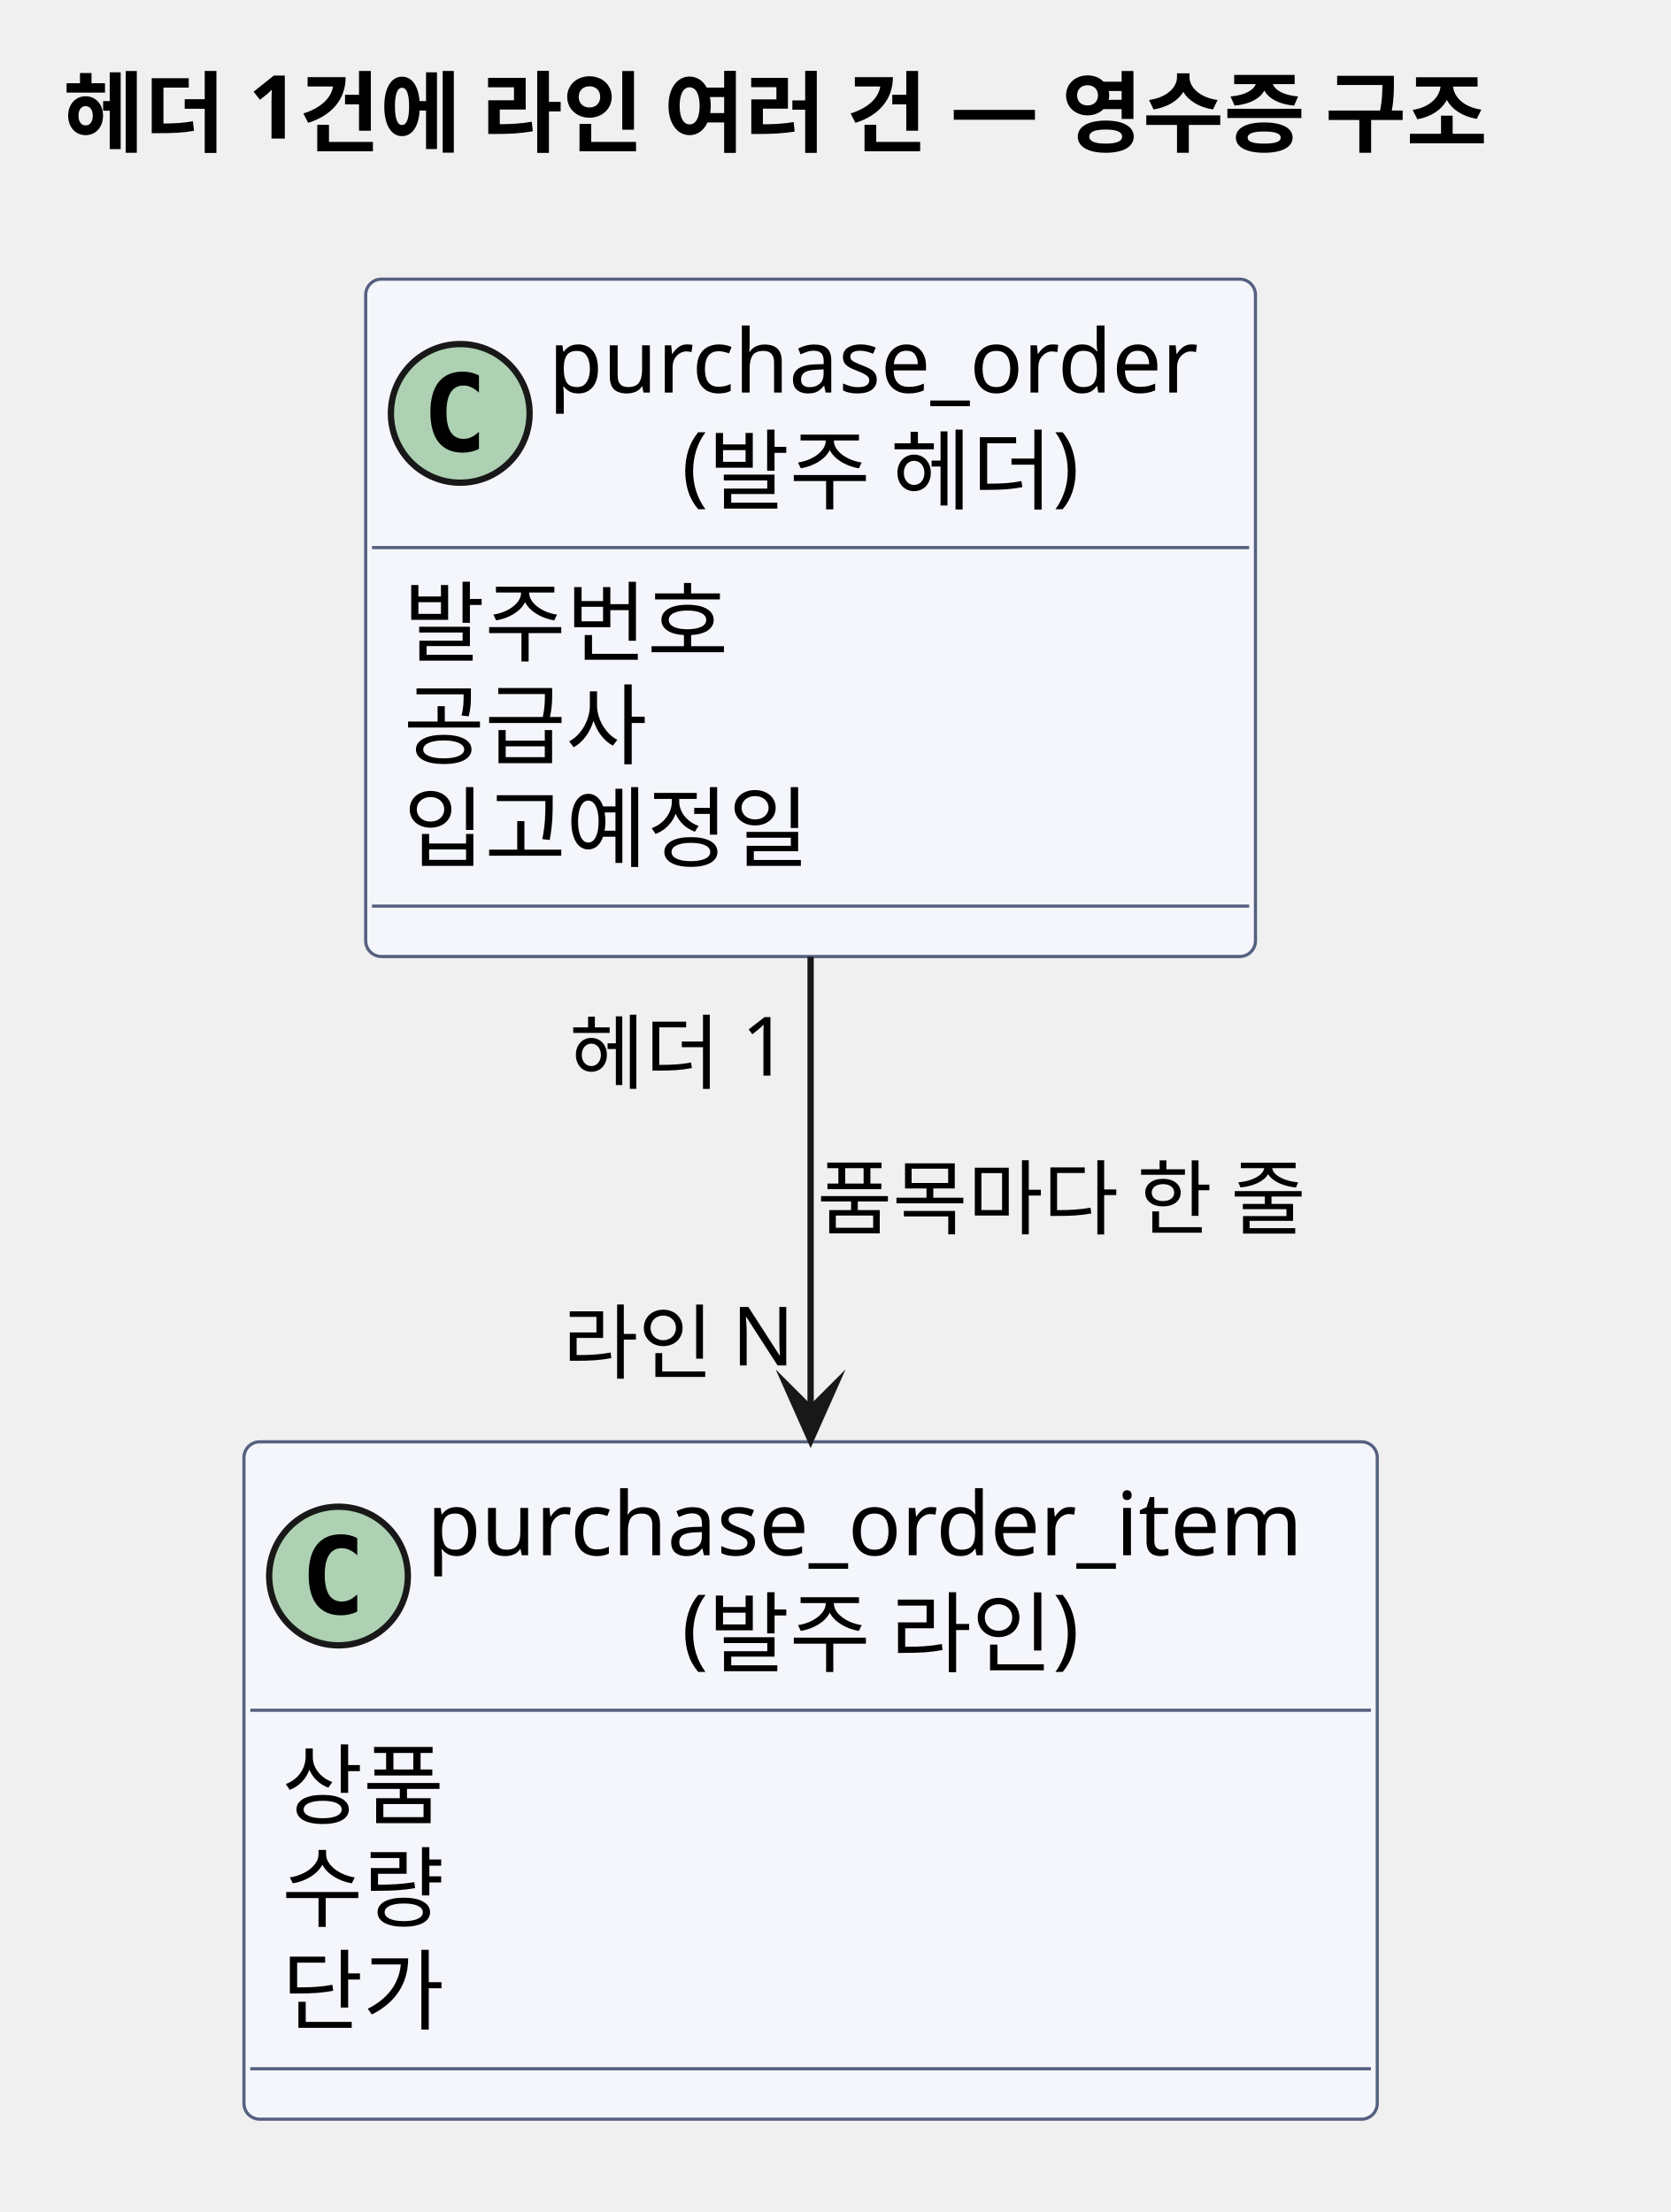
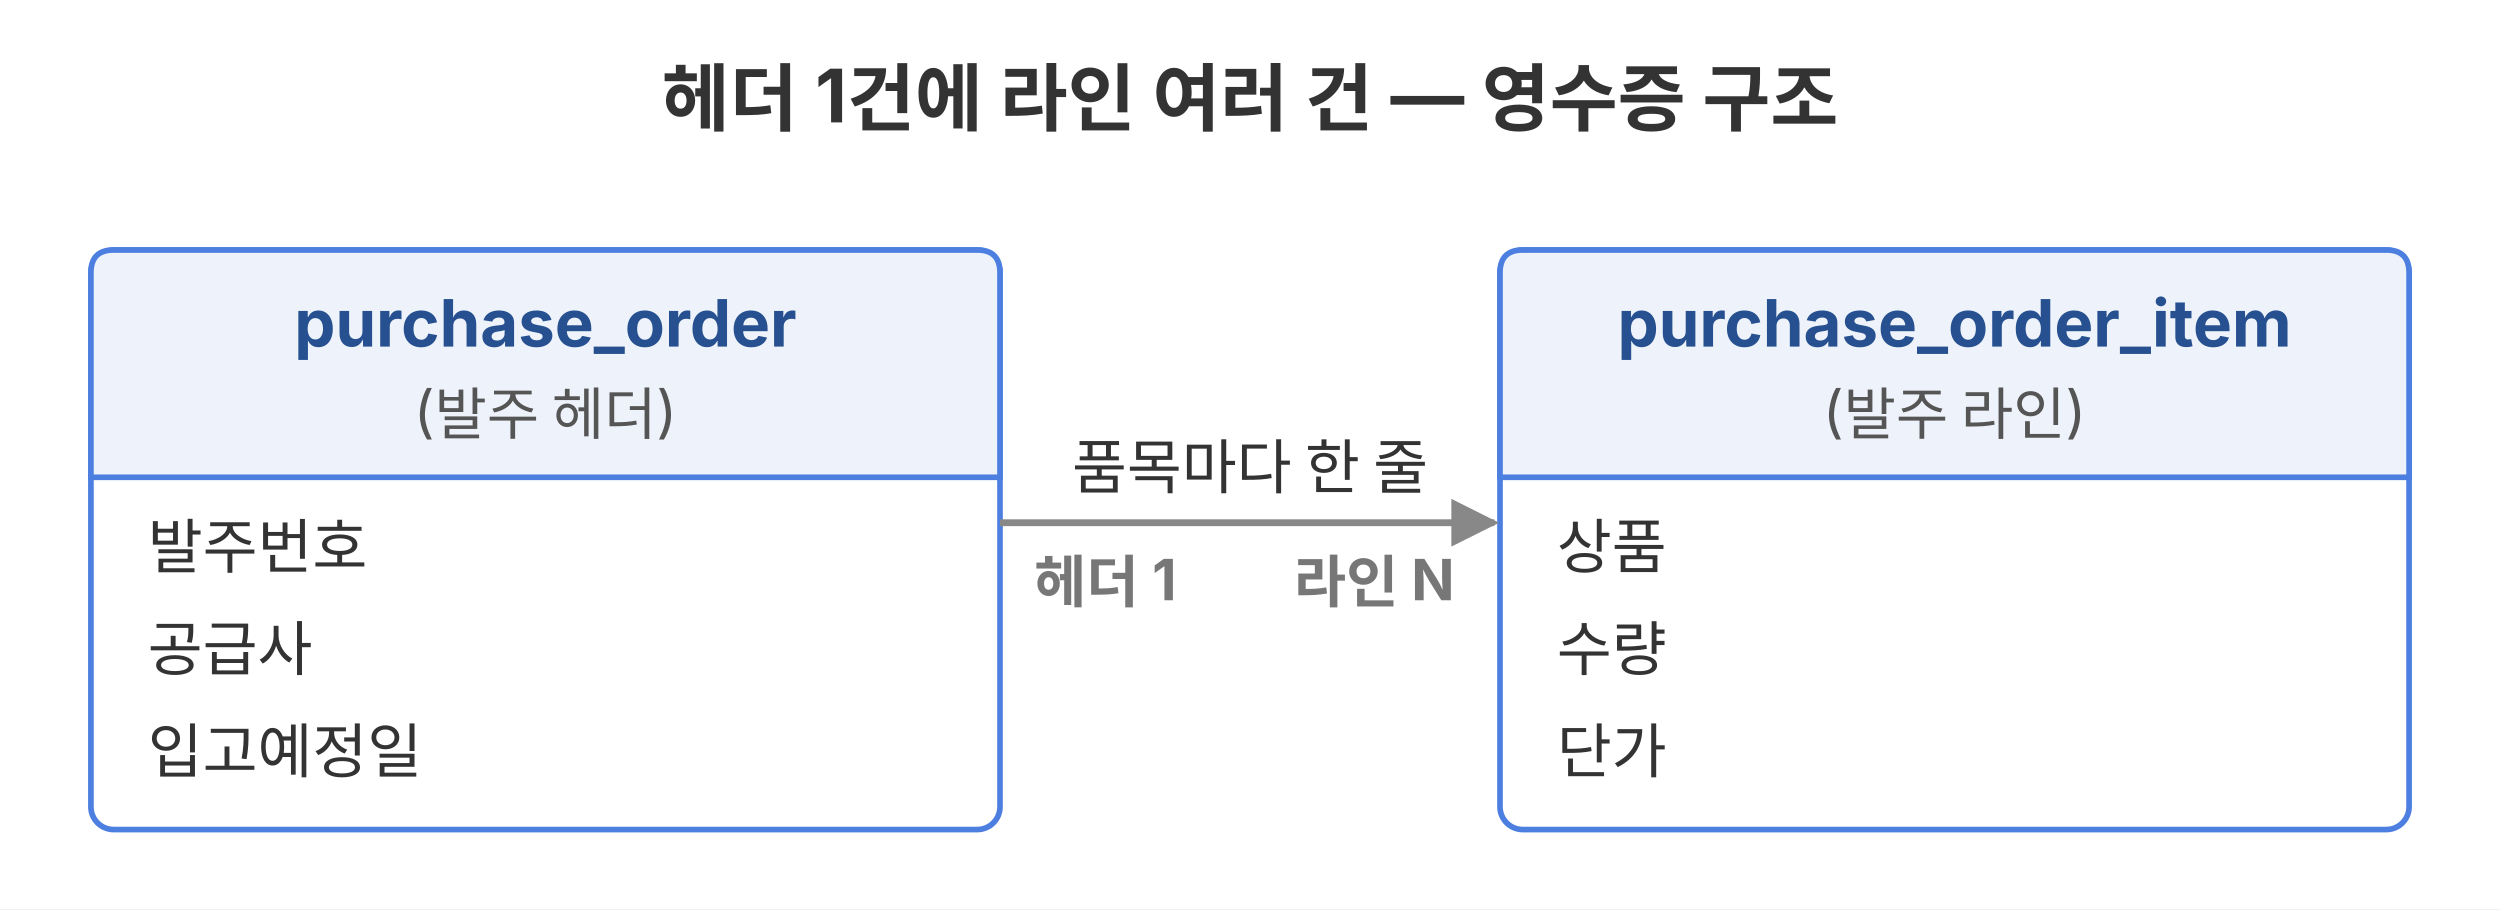
- <svg xmlns="http://www.w3.org/2000/svg" contentStyleType="text/css" data-diagram-type="CLASS" height="351px" preserveAspectRatio="none" style="width:265px;height:351px;background:#FFFFFF;" version="1.1" viewBox="0 0 265 351" width="265px" zoomAndPan="magnify">
-   <defs />
-   <g>
-     <g class="title" data-source-line="6">
-       <text fill="#000000" font-family="sans-serif" font-size="14" font-weight="700" lengthAdjust="spacing" textLength="238.179" x="10" y="22.995">헤더 1건에 라인 여러 건 — 영수증 구조</text>
-     </g>
-     <g class="entity" data-qualified-name="h" data-source-line="8" id="ent0001">
-       <rect fill="#F4F6FB" height="107.484" rx="2.5" ry="2.5" style="stroke:#556080;stroke-width:0.5;" width="141.149" x="58.01" y="44.297" />
-       <ellipse cx="73.01" cy="65.594" fill="#ADD1B2" rx="11" ry="11" style="stroke:#181818;stroke-width:1;" />
-       <path d="M75.978,71.234 Q75.4,71.531 74.76,71.672 Q74.119,71.828 73.416,71.828 Q70.916,71.828 69.588,70.188 Q68.275,68.531 68.275,65.406 Q68.275,62.281 69.588,60.625 Q70.916,58.969 73.416,58.969 Q74.119,58.969 74.76,59.125 Q75.416,59.281 75.978,59.578 L75.978,62.297 Q75.353,61.719 74.76,61.453 Q74.166,61.172 73.541,61.172 Q72.197,61.172 71.51,62.25 Q70.822,63.312 70.822,65.406 Q70.822,67.5 71.51,68.578 Q72.197,69.641 73.541,69.641 Q74.166,69.641 74.76,69.375 Q75.353,69.094 75.978,68.516 L75.978,71.234 Z " fill="#000000" />
-       <text fill="#000000" font-family="sans-serif" font-size="14" lengthAdjust="spacing" textLength="109.149" x="87.01" y="62.292">purchase_order</text>
-       <text fill="#000000" font-family="sans-serif" font-size="14" lengthAdjust="spacing" textLength="66.894" x="108.138" y="78.589">(발주 헤더)</text>
-       <line style="stroke:#556080;stroke-width:0.5;" x1="59.01" x2="198.159" y1="86.891" y2="86.891" />
-       <text fill="#000000" font-family="sans-serif" font-size="14" lengthAdjust="spacing" textLength="51.52" x="64.01" y="103.886">발주번호</text>
-       <text fill="#000000" font-family="sans-serif" font-size="14" lengthAdjust="spacing" textLength="38.64" x="64.01" y="120.183">공급사</text>
-       <text fill="#000000" font-family="sans-serif" font-size="14" lengthAdjust="spacing" textLength="64.4" x="64.01" y="136.48">입고예정일</text>
-       <line style="stroke:#556080;stroke-width:0.5;" x1="59.01" x2="198.159" y1="143.781" y2="143.781" />
-     </g>
-     <g class="entity" data-qualified-name="l" data-source-line="13" id="ent0002">
-       <rect fill="#F4F6FB" height="107.484" rx="2.5" ry="2.5" style="stroke:#556080;stroke-width:0.5;" width="179.779" x="38.7" y="228.787" />
-       <ellipse cx="53.7" cy="250.084" fill="#ADD1B2" rx="11" ry="11" style="stroke:#181818;stroke-width:1;" />
-       <path d="M56.668,255.724 Q56.09,256.021 55.45,256.162 Q54.809,256.318 54.106,256.318 Q51.606,256.318 50.278,254.678 Q48.965,253.021 48.965,249.896 Q48.965,246.771 50.278,245.115 Q51.606,243.459 54.106,243.459 Q54.809,243.459 55.45,243.615 Q56.106,243.771 56.668,244.068 L56.668,246.787 Q56.043,246.209 55.45,245.943 Q54.856,245.662 54.231,245.662 Q52.887,245.662 52.2,246.74 Q51.512,247.803 51.512,249.896 Q51.512,251.99 52.2,253.068 Q52.887,254.131 54.231,254.131 Q54.856,254.131 55.45,253.865 Q56.043,253.584 56.668,253.006 L56.668,255.724 Z " fill="#000000" />
-       <text fill="#000000" font-family="sans-serif" font-size="14" lengthAdjust="spacing" textLength="147.779" x="67.7" y="246.782">purchase_order_item</text>
-       <text fill="#000000" font-family="sans-serif" font-size="14" lengthAdjust="spacing" textLength="66.894" x="108.142" y="263.079">(발주 라인)</text>
-       <line style="stroke:#556080;stroke-width:0.5;" x1="39.7" x2="217.479" y1="271.381" y2="271.381" />
-       <text fill="#000000" font-family="sans-serif" font-size="14" lengthAdjust="spacing" textLength="25.76" x="44.7" y="288.376">상품</text>
-       <text fill="#000000" font-family="sans-serif" font-size="14" lengthAdjust="spacing" textLength="25.76" x="44.7" y="304.673">수량</text>
-       <text fill="#000000" font-family="sans-serif" font-size="14" lengthAdjust="spacing" textLength="25.76" x="44.7" y="320.969">단가</text>
-       <line style="stroke:#556080;stroke-width:0.5;" x1="39.7" x2="217.479" y1="328.271" y2="328.271" />
-     </g>
-     <g class="link" data-entity-1="ent0001" data-entity-2="ent0002" data-link-type="dependency" data-source-line="18" id="lnk3">
-       <path codeLine="18" d="M128.59,151.827 C128.59,175.927 128.59,199.417 128.59,223.547" fill="none" id="h-to-l" style="stroke:#181818;stroke-width:1;" />
-       <polygon fill="#181818" points="128.59,228.547,132.59,219.547,128.59,223.547,124.59,219.547,128.59,228.547" style="stroke:#181818;stroke-width:1;stroke-linejoin:miter;stroke-miterlimit:10;" />
-       <text fill="#000000" font-family="sans-serif" font-size="13" lengthAdjust="spacing" textLength="80.025" x="129.59" y="194.854">품목마다 한 줄</text>
-       <text fill="#000000" font-family="sans-serif" font-size="13" lengthAdjust="spacing" textLength="36.323" x="90.305" y="171.755">헤더 1</text>
-       <text fill="#000000" font-family="sans-serif" font-size="13" lengthAdjust="spacing" textLength="37.777" x="89.269" y="217.745">라인 N</text>
-     </g>
-   </g>
+ <svg xmlns="http://www.w3.org/2000/svg" width="440" height="160" viewBox="0 0 440 160" font-family="-apple-system, 'Segoe UI', 'Noto Sans KR', sans-serif">
+   <defs>
+     <marker id="ah" viewBox="0 0 10 10" refX="9" refY="5" markerWidth="7" markerHeight="7" orient="auto-start-reverse">
+       <path d="M0,0 L10,5 L0,10 z" fill="#888" />
+     </marker>
+   </defs>
+   <rect x="0" y="0" width="440" height="160" fill="#FFFFFF" />
+   <text x="220.0" y="22" font-size="13" fill="#333" text-anchor="middle" font-weight="bold">헤더 1건에 라인 여러 건 — 영수증 구조</text>
+   <rect x="16" y="44" width="160" height="102" rx="4" fill="#FFFFFF" stroke="#4C7FE0" />
+   <path d="M16,84 V48 Q16,44 20,44 H172 Q176,44 176,48 V84 Z" fill="#EEF3FB" stroke="#4C7FE0" />
+   <text x="96.0" y="61" font-size="11.5" fill="#26508F" text-anchor="middle" font-weight="bold">purchase_order</text>
+   <text x="96.0" y="76" font-size="10" fill="#555" text-anchor="middle">(발주 헤더)</text>
+   <text x="26" y="100" font-size="10.5" fill="#333" text-anchor="start">발주번호</text>
+   <text x="26" y="118" font-size="10.5" fill="#333" text-anchor="start">공급사</text>
+   <text x="26" y="136" font-size="10.5" fill="#333" text-anchor="start">입고예정일</text>
+   <rect x="264" y="44" width="160" height="102" rx="4" fill="#FFFFFF" stroke="#4C7FE0" />
+   <path d="M264,84 V48 Q264,44 268,44 H420 Q424,44 424,48 V84 Z" fill="#EEF3FB" stroke="#4C7FE0" />
+   <text x="344.0" y="61" font-size="11.5" fill="#26508F" text-anchor="middle" font-weight="bold">purchase_order_item</text>
+   <text x="344.0" y="76" font-size="10" fill="#555" text-anchor="middle">(발주 라인)</text>
+   <text x="274" y="100" font-size="10.5" fill="#333" text-anchor="start">상품</text>
+   <text x="274" y="118" font-size="10.5" fill="#333" text-anchor="start">수량</text>
+   <text x="274" y="136" font-size="10.5" fill="#333" text-anchor="start">단가</text>
+   <line x1="176" y1="92" x2="263" y2="92" stroke="#888" stroke-width="1.2" marker-end="url(#ah)" />
+   <text x="220" y="86" font-size="10.5" fill="#333" text-anchor="middle">품목마다 한 줄</text>
+   <text x="182" y="106" font-size="10" fill="#777" text-anchor="start" font-weight="bold">헤더 1</text>
+   <text x="256" y="106" font-size="10" fill="#777" text-anchor="end" font-weight="bold">라인 N</text>
</svg>
